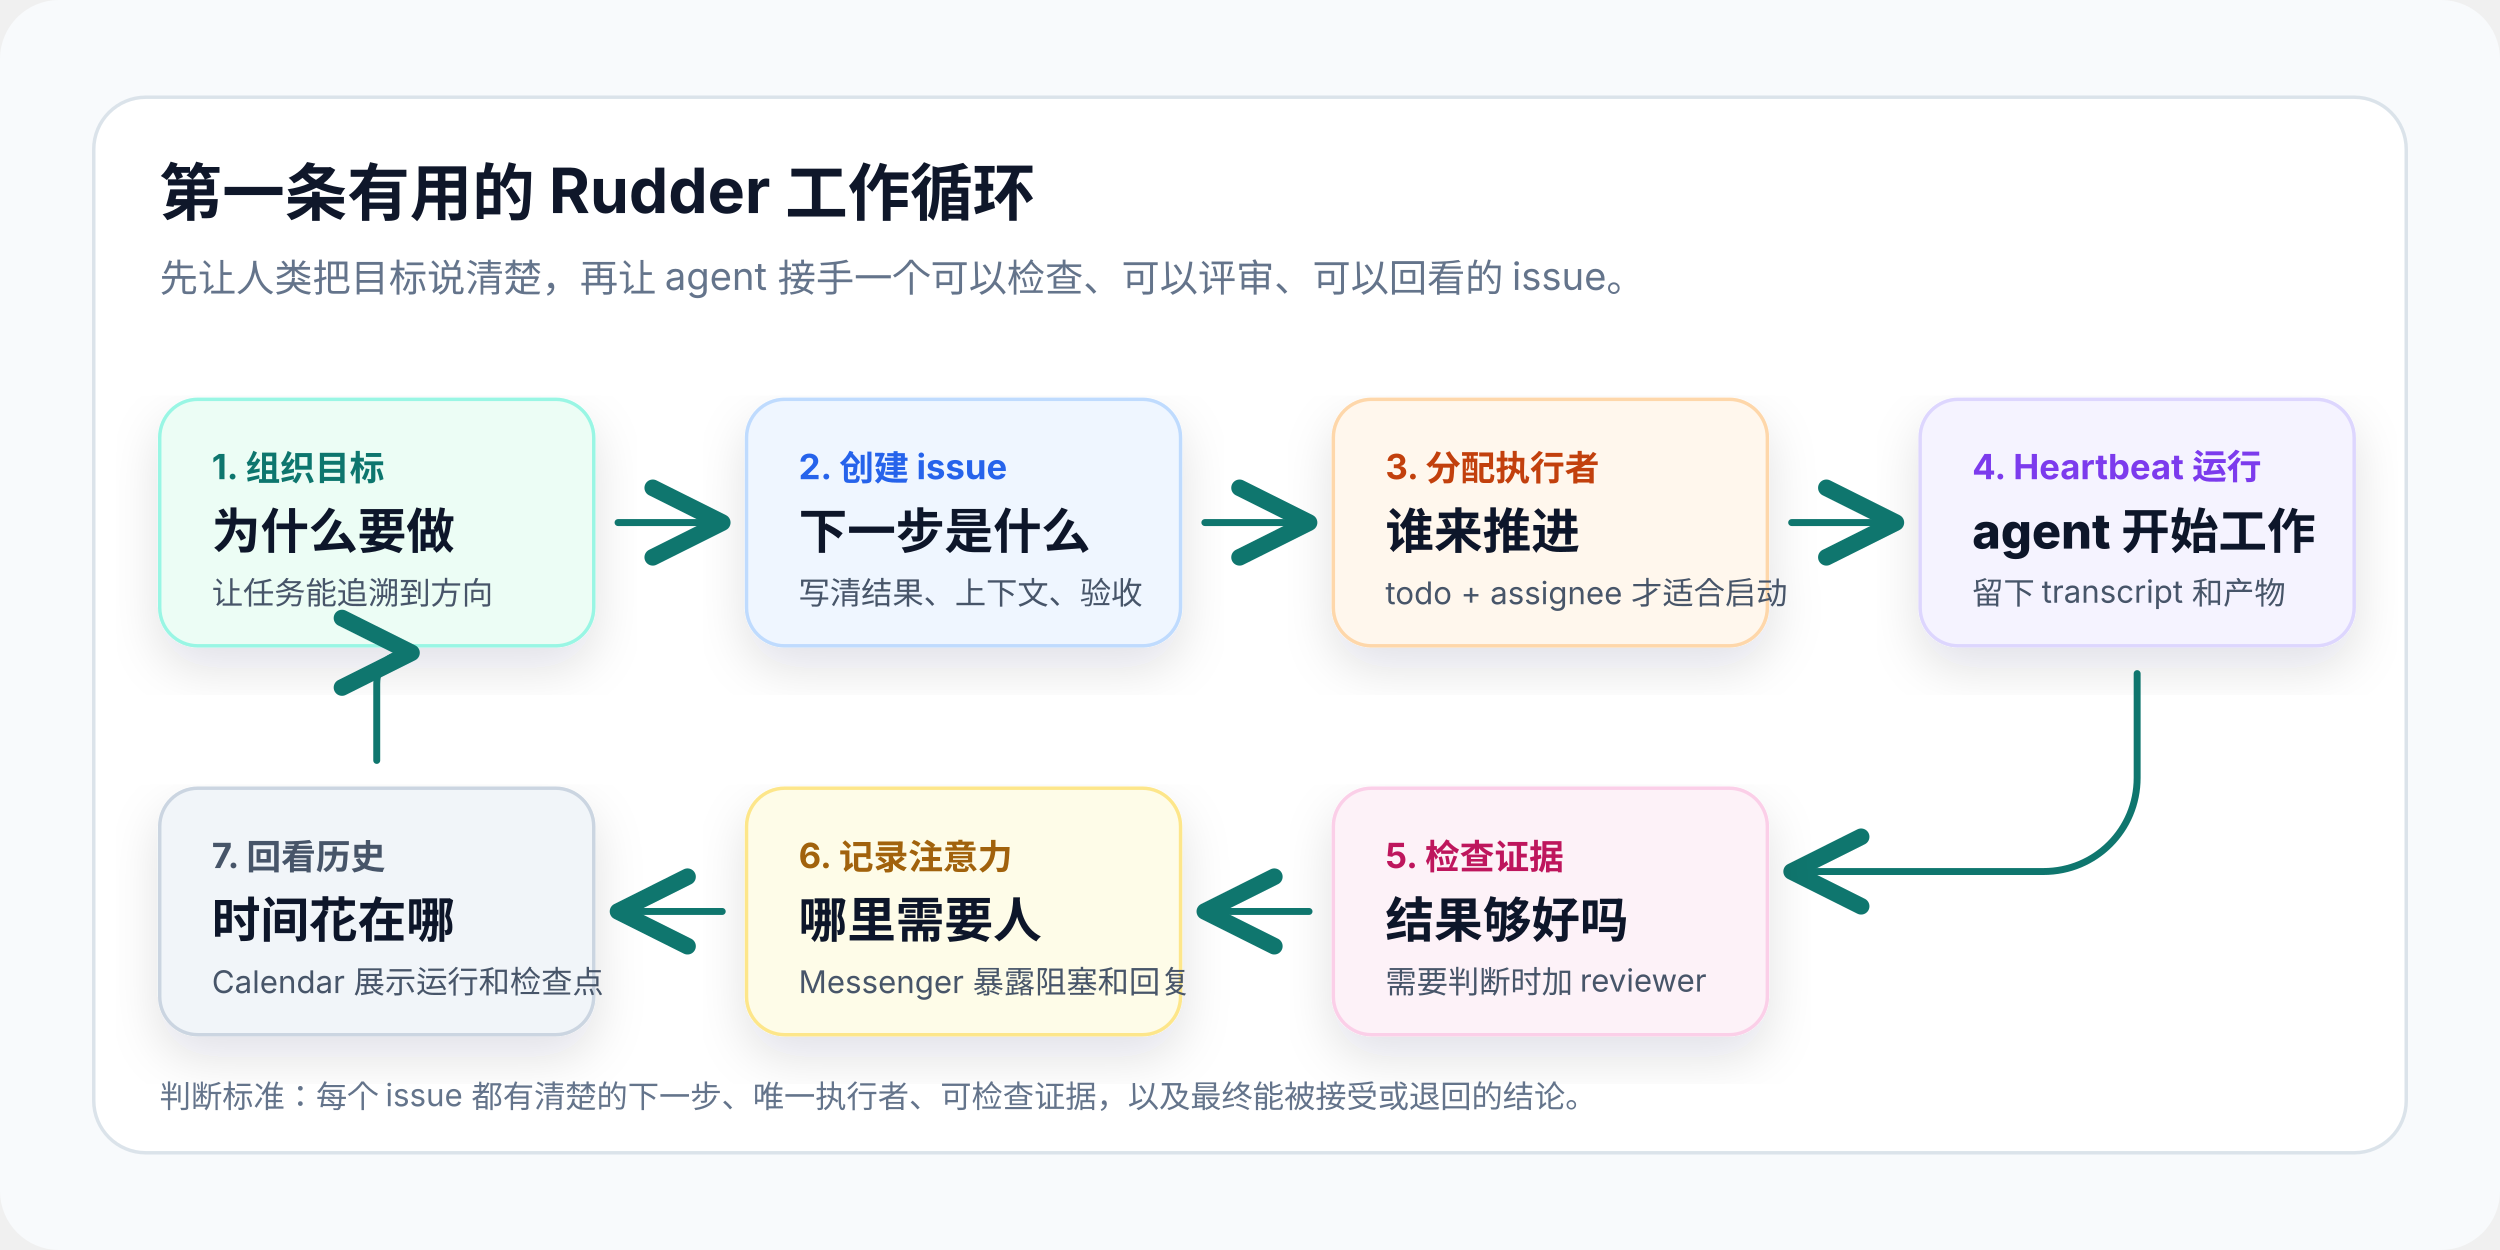
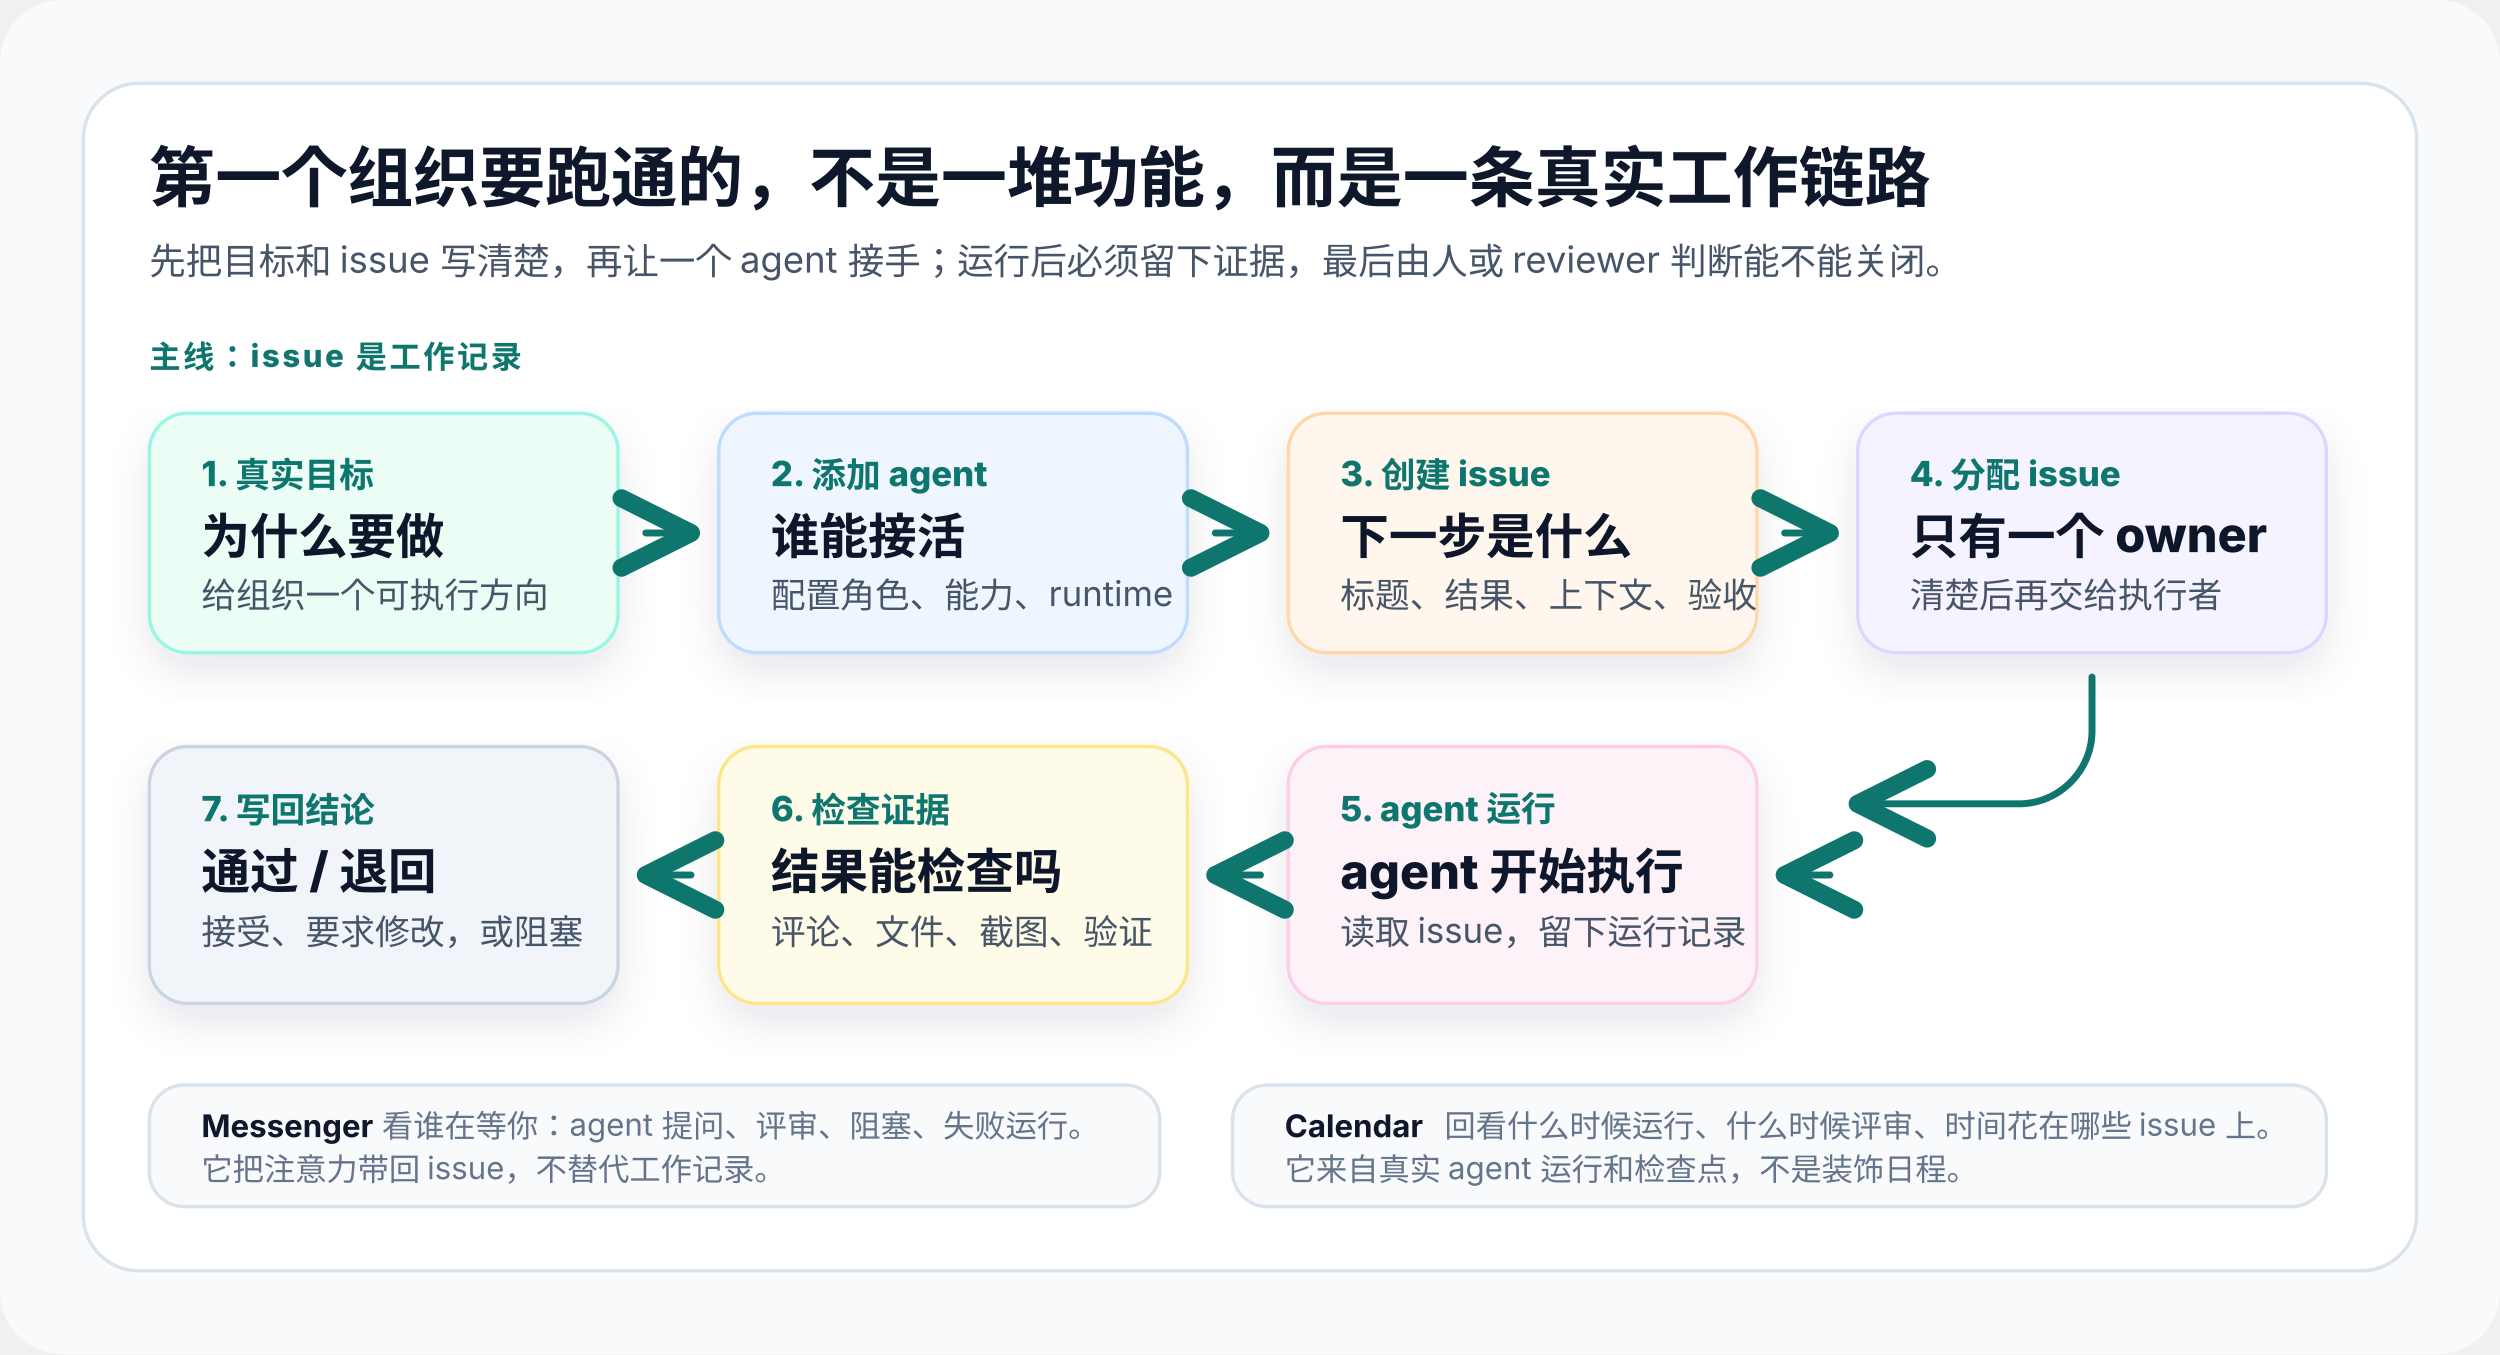
- <svg xmlns="http://www.w3.org/2000/svg" width="1440" height="720" viewBox="0 0 1440 720" role="img" aria-labelledby="title desc">
+ <svg xmlns="http://www.w3.org/2000/svg" width="1440" height="780" viewBox="0 0 1440 780" role="img" aria-labelledby="title desc">
  <defs>
-     <filter id="shadow" x="-10%" y="-10%" width="120%" height="130%">
-       <feDropShadow dx="0" dy="12" stdDeviation="14" flood-color="#0f172a" flood-opacity="0.12" />
+     <filter id="cardShadow" x="-10%" y="-10%" width="120%" height="130%">
+       <feDropShadow dx="0" dy="10" stdDeviation="12" flood-color="#0f172a" flood-opacity="0.10" />
    </filter>
-     <marker id="arrow" markerWidth="14" markerHeight="14" refX="12" refY="7" orient="auto" markerUnits="strokeWidth">
-       <path d="M2,2 L12,7 L2,12" fill="none" stroke="#0f766e" stroke-width="2.4" stroke-linecap="round" stroke-linejoin="round" />
+     <marker id="arrow" markerWidth="16" markerHeight="16" refX="13" refY="8" orient="auto" markerUnits="strokeWidth">
+       <path d="M3,3 L13,8 L3,13" fill="none" stroke="#0f766e" stroke-width="2.6" stroke-linecap="round" stroke-linejoin="round" />
    </marker>
+     <style>
+       .title { font: 760 38px Inter, -apple-system, BlinkMacSystemFont, "PingFang SC", "Microsoft YaHei", sans-serif; fill: #0f172a; }
+       .subtitle { font: 400 21px Inter, -apple-system, BlinkMacSystemFont, "PingFang SC", "Microsoft YaHei", sans-serif; fill: #475569; }
+       .lane { font: 760 18px Inter, -apple-system, BlinkMacSystemFont, "PingFang SC", "Microsoft YaHei", sans-serif; letter-spacing: .08em; fill: #0f766e; }
+       .step { font: 760 20px Inter, -apple-system, BlinkMacSystemFont, "PingFang SC", "Microsoft YaHei", sans-serif; fill: #0f766e; }
+       .head { font: 760 28px Inter, -apple-system, BlinkMacSystemFont, "PingFang SC", "Microsoft YaHei", sans-serif; fill: #0f172a; }
+       .body { font: 400 20px Inter, -apple-system, BlinkMacSystemFont, "PingFang SC", "Microsoft YaHei", sans-serif; fill: #475569; }
+       .small { font: 400 18px Inter, -apple-system, BlinkMacSystemFont, "PingFang SC", "Microsoft YaHei", sans-serif; fill: #64748b; }
+       .pill { font: 700 18px Inter, -apple-system, BlinkMacSystemFont, "PingFang SC", "Microsoft YaHei", sans-serif; fill: #0f172a; }
+     </style>
  </defs>
-   <rect width="1440" height="720" rx="34" fill="#f8fafc" />
-   <rect x="54" y="56" width="1332" height="608" rx="30" fill="#ffffff" stroke="#dbe3ea" stroke-width="2" />
-   <text x="92" y="124" fill="#0f172a" font-family="Inter, -apple-system, BlinkMacSystemFont, 'PingFang SC', 'Microsoft YaHei', sans-serif" font-size="36" font-weight="750">第一条有用的 Rudder 工作循环</text>
-   <text x="92" y="168" fill="#64748b" font-family="Inter, -apple-system, BlinkMacSystemFont, 'PingFang SC', 'Microsoft YaHei', sans-serif" font-size="22">先让人类把目标说清楚，再让 agent 接手一个可以检查、可以评审、可以回看的 issue。</text>
-   <g filter="url(#shadow)">
-     <rect x="92" y="230" width="250" height="142" rx="22" fill="#ecfdf5" stroke="#99f6e4" stroke-width="2" />
-     <text x="122" y="276" fill="#0f766e" font-family="Inter, -apple-system, BlinkMacSystemFont, 'PingFang SC', 'Microsoft YaHei', sans-serif" font-size="20" font-weight="700">1. 组织目标</text>
-     <text x="122" y="316" fill="#0f172a" font-family="Inter, -apple-system, BlinkMacSystemFont, 'PingFang SC', 'Microsoft YaHei', sans-serif" font-size="28" font-weight="760">为什么要做</text>
-     <text x="122" y="348" fill="#475569" font-family="Inter, -apple-system, BlinkMacSystemFont, 'PingFang SC', 'Microsoft YaHei', sans-serif" font-size="18">让任务能追溯到方向</text>
+   <rect width="1440" height="780" rx="36" fill="#f8fafc" />
+   <rect x="48" y="48" width="1344" height="684" rx="32" fill="#ffffff" stroke="#dbe3ea" stroke-width="2" />
+   <text x="86" y="116" class="title">第一个组织要跑通的，不是一堆功能，而是一条真实工作链路</text>
+   <text x="86" y="158" class="subtitle">先把目标和 issue 写清楚，再让一个 agent 接手；运行后必须留下证据，最后由人或 reviewer 判断能不能关闭。</text>
+   <text x="86" y="212" class="lane">主线：issue 是工作记录</text>
+   <g filter="url(#cardShadow)">
+     <rect x="86" y="238" width="270" height="138" rx="22" fill="#ecfdf5" stroke="#99f6e4" stroke-width="2" />
+     <text x="116" y="280" class="step">1. 真实目标</text>
+     <text x="116" y="319" class="head">为什么要做</text>
+     <text x="116" y="350" class="body">给组织一个可执行方向</text>
  </g>
-   <g filter="url(#shadow)">
-     <rect x="430" y="230" width="250" height="142" rx="22" fill="#eff6ff" stroke="#bfdbfe" stroke-width="2" />
-     <text x="460" y="276" fill="#2563eb" font-family="Inter, -apple-system, BlinkMacSystemFont, 'PingFang SC', 'Microsoft YaHei', sans-serif" font-size="20" font-weight="700">2. 创建 issue</text>
-     <text x="460" y="316" fill="#0f172a" font-family="Inter, -apple-system, BlinkMacSystemFont, 'PingFang SC', 'Microsoft YaHei', sans-serif" font-size="28" font-weight="760">下一步是什么</text>
-     <text x="460" y="348" fill="#475569" font-family="Inter, -apple-system, BlinkMacSystemFont, 'PingFang SC', 'Microsoft YaHei', sans-serif" font-size="18">写清结果、上下文、验收</text>
+   <g filter="url(#cardShadow)">
+     <rect x="414" y="238" width="270" height="138" rx="22" fill="#eff6ff" stroke="#bfdbfe" stroke-width="2" />
+     <text x="444" y="280" class="step">2. 添加 agent</text>
+     <text x="444" y="319" class="head">谁能接活</text>
+     <text x="444" y="350" class="body">配置角色、能力、runtime</text>
  </g>
-   <g filter="url(#shadow)">
-     <rect x="768" y="230" width="250" height="142" rx="22" fill="#fff7ed" stroke="#fed7aa" stroke-width="2" />
-     <text x="798" y="276" fill="#c2410c" font-family="Inter, -apple-system, BlinkMacSystemFont, 'PingFang SC', 'Microsoft YaHei', sans-serif" font-size="20" font-weight="700">3. 分配执行者</text>
-     <text x="798" y="316" fill="#0f172a" font-family="Inter, -apple-system, BlinkMacSystemFont, 'PingFang SC', 'Microsoft YaHei', sans-serif" font-size="28" font-weight="760">谁来推进</text>
-     <text x="798" y="348" fill="#475569" font-family="Inter, -apple-system, BlinkMacSystemFont, 'PingFang SC', 'Microsoft YaHei', sans-serif" font-size="18">todo + assignee 才适合启动</text>
+   <g filter="url(#cardShadow)">
+     <rect x="742" y="238" width="270" height="138" rx="22" fill="#fff7ed" stroke="#fed7aa" stroke-width="2" />
+     <text x="772" y="280" class="step">3. 创建 issue</text>
+     <text x="772" y="319" class="head">下一步是什么</text>
+     <text x="772" y="350" class="body">标题、结果、上下文、验收</text>
  </g>
-   <g filter="url(#shadow)">
-     <rect x="1106" y="230" width="250" height="142" rx="22" fill="#f5f3ff" stroke="#ddd6fe" stroke-width="2" />
-     <text x="1136" y="276" fill="#7c3aed" font-family="Inter, -apple-system, BlinkMacSystemFont, 'PingFang SC', 'Microsoft YaHei', sans-serif" font-size="20" font-weight="700">4. Heartbeat 运行</text>
-     <text x="1136" y="316" fill="#0f172a" font-family="Inter, -apple-system, BlinkMacSystemFont, 'PingFang SC', 'Microsoft YaHei', sans-serif" font-size="28" font-weight="760">agent 开始工作</text>
-     <text x="1136" y="348" fill="#475569" font-family="Inter, -apple-system, BlinkMacSystemFont, 'PingFang SC', 'Microsoft YaHei', sans-serif" font-size="18">留下 transcript 和产物</text>
+   <g filter="url(#cardShadow)">
+     <rect x="1070" y="238" width="270" height="138" rx="22" fill="#f5f3ff" stroke="#ddd6fe" stroke-width="2" />
+     <text x="1100" y="280" class="step">4. 分配 issue</text>
+     <text x="1100" y="319" class="head">只有一个 owner</text>
+     <text x="1100" y="350" class="body">清楚后再交给执行者</text>
  </g>
-   <path d="M356 301 H416" stroke="#0f766e" stroke-width="4" stroke-linecap="round" marker-end="url(#arrow)" />
-   <path d="M694 301 H754" stroke="#0f766e" stroke-width="4" stroke-linecap="round" marker-end="url(#arrow)" />
-   <path d="M1032 301 H1092" stroke="#0f766e" stroke-width="4" stroke-linecap="round" marker-end="url(#arrow)" />
-   <path d="M1231 388 V448 C1231 478 1207 502 1177 502 H1032" stroke="#0f766e" stroke-width="4" stroke-linecap="round" fill="none" marker-end="url(#arrow)" />
-   <g filter="url(#shadow)">
-     <rect x="768" y="454" width="250" height="142" rx="22" fill="#fdf2f8" stroke="#fbcfe8" stroke-width="2" />
-     <text x="798" y="500" fill="#be185d" font-family="Inter, -apple-system, BlinkMacSystemFont, 'PingFang SC', 'Microsoft YaHei', sans-serif" font-size="20" font-weight="700">5. 检查证据</text>
-     <text x="798" y="540" fill="#0f172a" font-family="Inter, -apple-system, BlinkMacSystemFont, 'PingFang SC', 'Microsoft YaHei', sans-serif" font-size="28" font-weight="760">结果够好吗</text>
-     <text x="798" y="572" fill="#475569" font-family="Inter, -apple-system, BlinkMacSystemFont, 'PingFang SC', 'Microsoft YaHei', sans-serif" font-size="18">需要判断时加 reviewer</text>
+   <path d="M372 307 H398" stroke="#0f766e" stroke-width="4" stroke-linecap="round" marker-end="url(#arrow)" />
+   <path d="M700 307 H726" stroke="#0f766e" stroke-width="4" stroke-linecap="round" marker-end="url(#arrow)" />
+   <path d="M1028 307 H1054" stroke="#0f766e" stroke-width="4" stroke-linecap="round" marker-end="url(#arrow)" />
+   <path d="M1205 390 V421 C1205 444 1186 463 1163 463 H1070" stroke="#0f766e" stroke-width="4" stroke-linecap="round" fill="none" marker-end="url(#arrow)" />
+   <g filter="url(#cardShadow)">
+     <rect x="742" y="430" width="270" height="148" rx="22" fill="#fdf2f8" stroke="#fbcfe8" stroke-width="2" />
+     <text x="772" y="473" class="step">5. agent 运行</text>
+     <text x="772" y="512" class="head">agent 开始执行</text>
+     <text x="772" y="544" class="body">读取 issue，留下运行记录</text>
  </g>
-   <g filter="url(#shadow)">
-     <rect x="430" y="454" width="250" height="142" rx="22" fill="#fefce8" stroke="#fde68a" stroke-width="2" />
-     <text x="460" y="500" fill="#a16207" font-family="Inter, -apple-system, BlinkMacSystemFont, 'PingFang SC', 'Microsoft YaHei', sans-serif" font-size="20" font-weight="700">6. 记录注意力</text>
-     <text x="460" y="540" fill="#0f172a" font-family="Inter, -apple-system, BlinkMacSystemFont, 'PingFang SC', 'Microsoft YaHei', sans-serif" font-size="28" font-weight="760">哪里需要人</text>
-     <text x="460" y="572" fill="#475569" font-family="Inter, -apple-system, BlinkMacSystemFont, 'PingFang SC', 'Microsoft YaHei', sans-serif" font-size="18">Messenger 暴露阻塞和回复</text>
+   <g filter="url(#cardShadow)">
+     <rect x="414" y="430" width="270" height="148" rx="22" fill="#fefce8" stroke="#fde68a" stroke-width="2" />
+     <text x="444" y="473" class="step">6. 检查证据</text>
+     <text x="444" y="512" class="head">结果能检查吗</text>
+     <text x="444" y="544" class="body">评论、文件、截图、验证</text>
  </g>
-   <g filter="url(#shadow)">
-     <rect x="92" y="454" width="250" height="142" rx="22" fill="#f1f5f9" stroke="#cbd5e1" stroke-width="2" />
-     <text x="122" y="500" fill="#475569" font-family="Inter, -apple-system, BlinkMacSystemFont, 'PingFang SC', 'Microsoft YaHei', sans-serif" font-size="20" font-weight="700">7. 回看历史</text>
-     <text x="122" y="540" fill="#0f172a" font-family="Inter, -apple-system, BlinkMacSystemFont, 'PingFang SC', 'Microsoft YaHei', sans-serif" font-size="28" font-weight="760">时间花在哪</text>
-     <text x="122" y="572" fill="#475569" font-family="Inter, -apple-system, BlinkMacSystemFont, 'PingFang SC', 'Microsoft YaHei', sans-serif" font-size="18">Calendar 展示运行和检查点</text>
+   <g filter="url(#cardShadow)">
+     <rect x="86" y="430" width="270" height="148" rx="22" fill="#f1f5f9" stroke="#cbd5e1" stroke-width="2" />
+     <text x="116" y="473" class="step">7. 写回结论</text>
+     <text x="116" y="512" class="head">通过 / 退回</text>
+     <text x="116" y="544" class="body">接受、要求修改，或阻塞</text>
  </g>
-   <path d="M754 525 H694" stroke="#0f766e" stroke-width="4" stroke-linecap="round" marker-end="url(#arrow)" />
-   <path d="M416 525 H356" stroke="#0f766e" stroke-width="4" stroke-linecap="round" marker-end="url(#arrow)" />
-   <path d="M217 438 V394 C217 382 225 376 237 376" stroke="#0f766e" stroke-width="4" stroke-linecap="round" fill="none" marker-end="url(#arrow)" />
-   <text x="92" y="638" fill="#64748b" font-family="Inter, -apple-system, BlinkMacSystemFont, 'PingFang SC', 'Microsoft YaHei', sans-serif" font-size="18">判断标准：每个 issue 都有清楚的下一步、唯一执行者、可检查证据，以及最终能被接受或退回的结论。</text>
+   <path d="M1054 504 H1028" stroke="#0f766e" stroke-width="4" stroke-linecap="round" marker-end="url(#arrow)" />
+   <path d="M726 504 H700" stroke="#0f766e" stroke-width="4" stroke-linecap="round" marker-end="url(#arrow)" />
+   <path d="M398 504 H372" stroke="#0f766e" stroke-width="4" stroke-linecap="round" marker-end="url(#arrow)" />
+   <rect x="86" y="625" width="582" height="70" rx="20" fill="#f8fafc" stroke="#dbe3ea" stroke-width="2" />
+   <text x="116" y="655" class="pill">Messenger</text>
+   <text x="220" y="655" class="small">看谁在等你：agent 提问、评审、阻塞、失败运行。</text>
+   <text x="116" y="680" class="small">它把注意力带回 issue，不替代工作记录。</text>
+   <rect x="710" y="625" width="630" height="70" rx="20" fill="#f8fafc" stroke="#dbe3ea" stroke-width="2" />
+   <text x="740" y="655" class="pill">Calendar</text>
+   <text x="832" y="655" class="small">回看什么时候运行、什么时候评审、时间花在哪些 issue 上。</text>
+   <text x="740" y="680" class="small">它来自真实 agent 运行和检查点，不是装饰日程。</text>
</svg>
